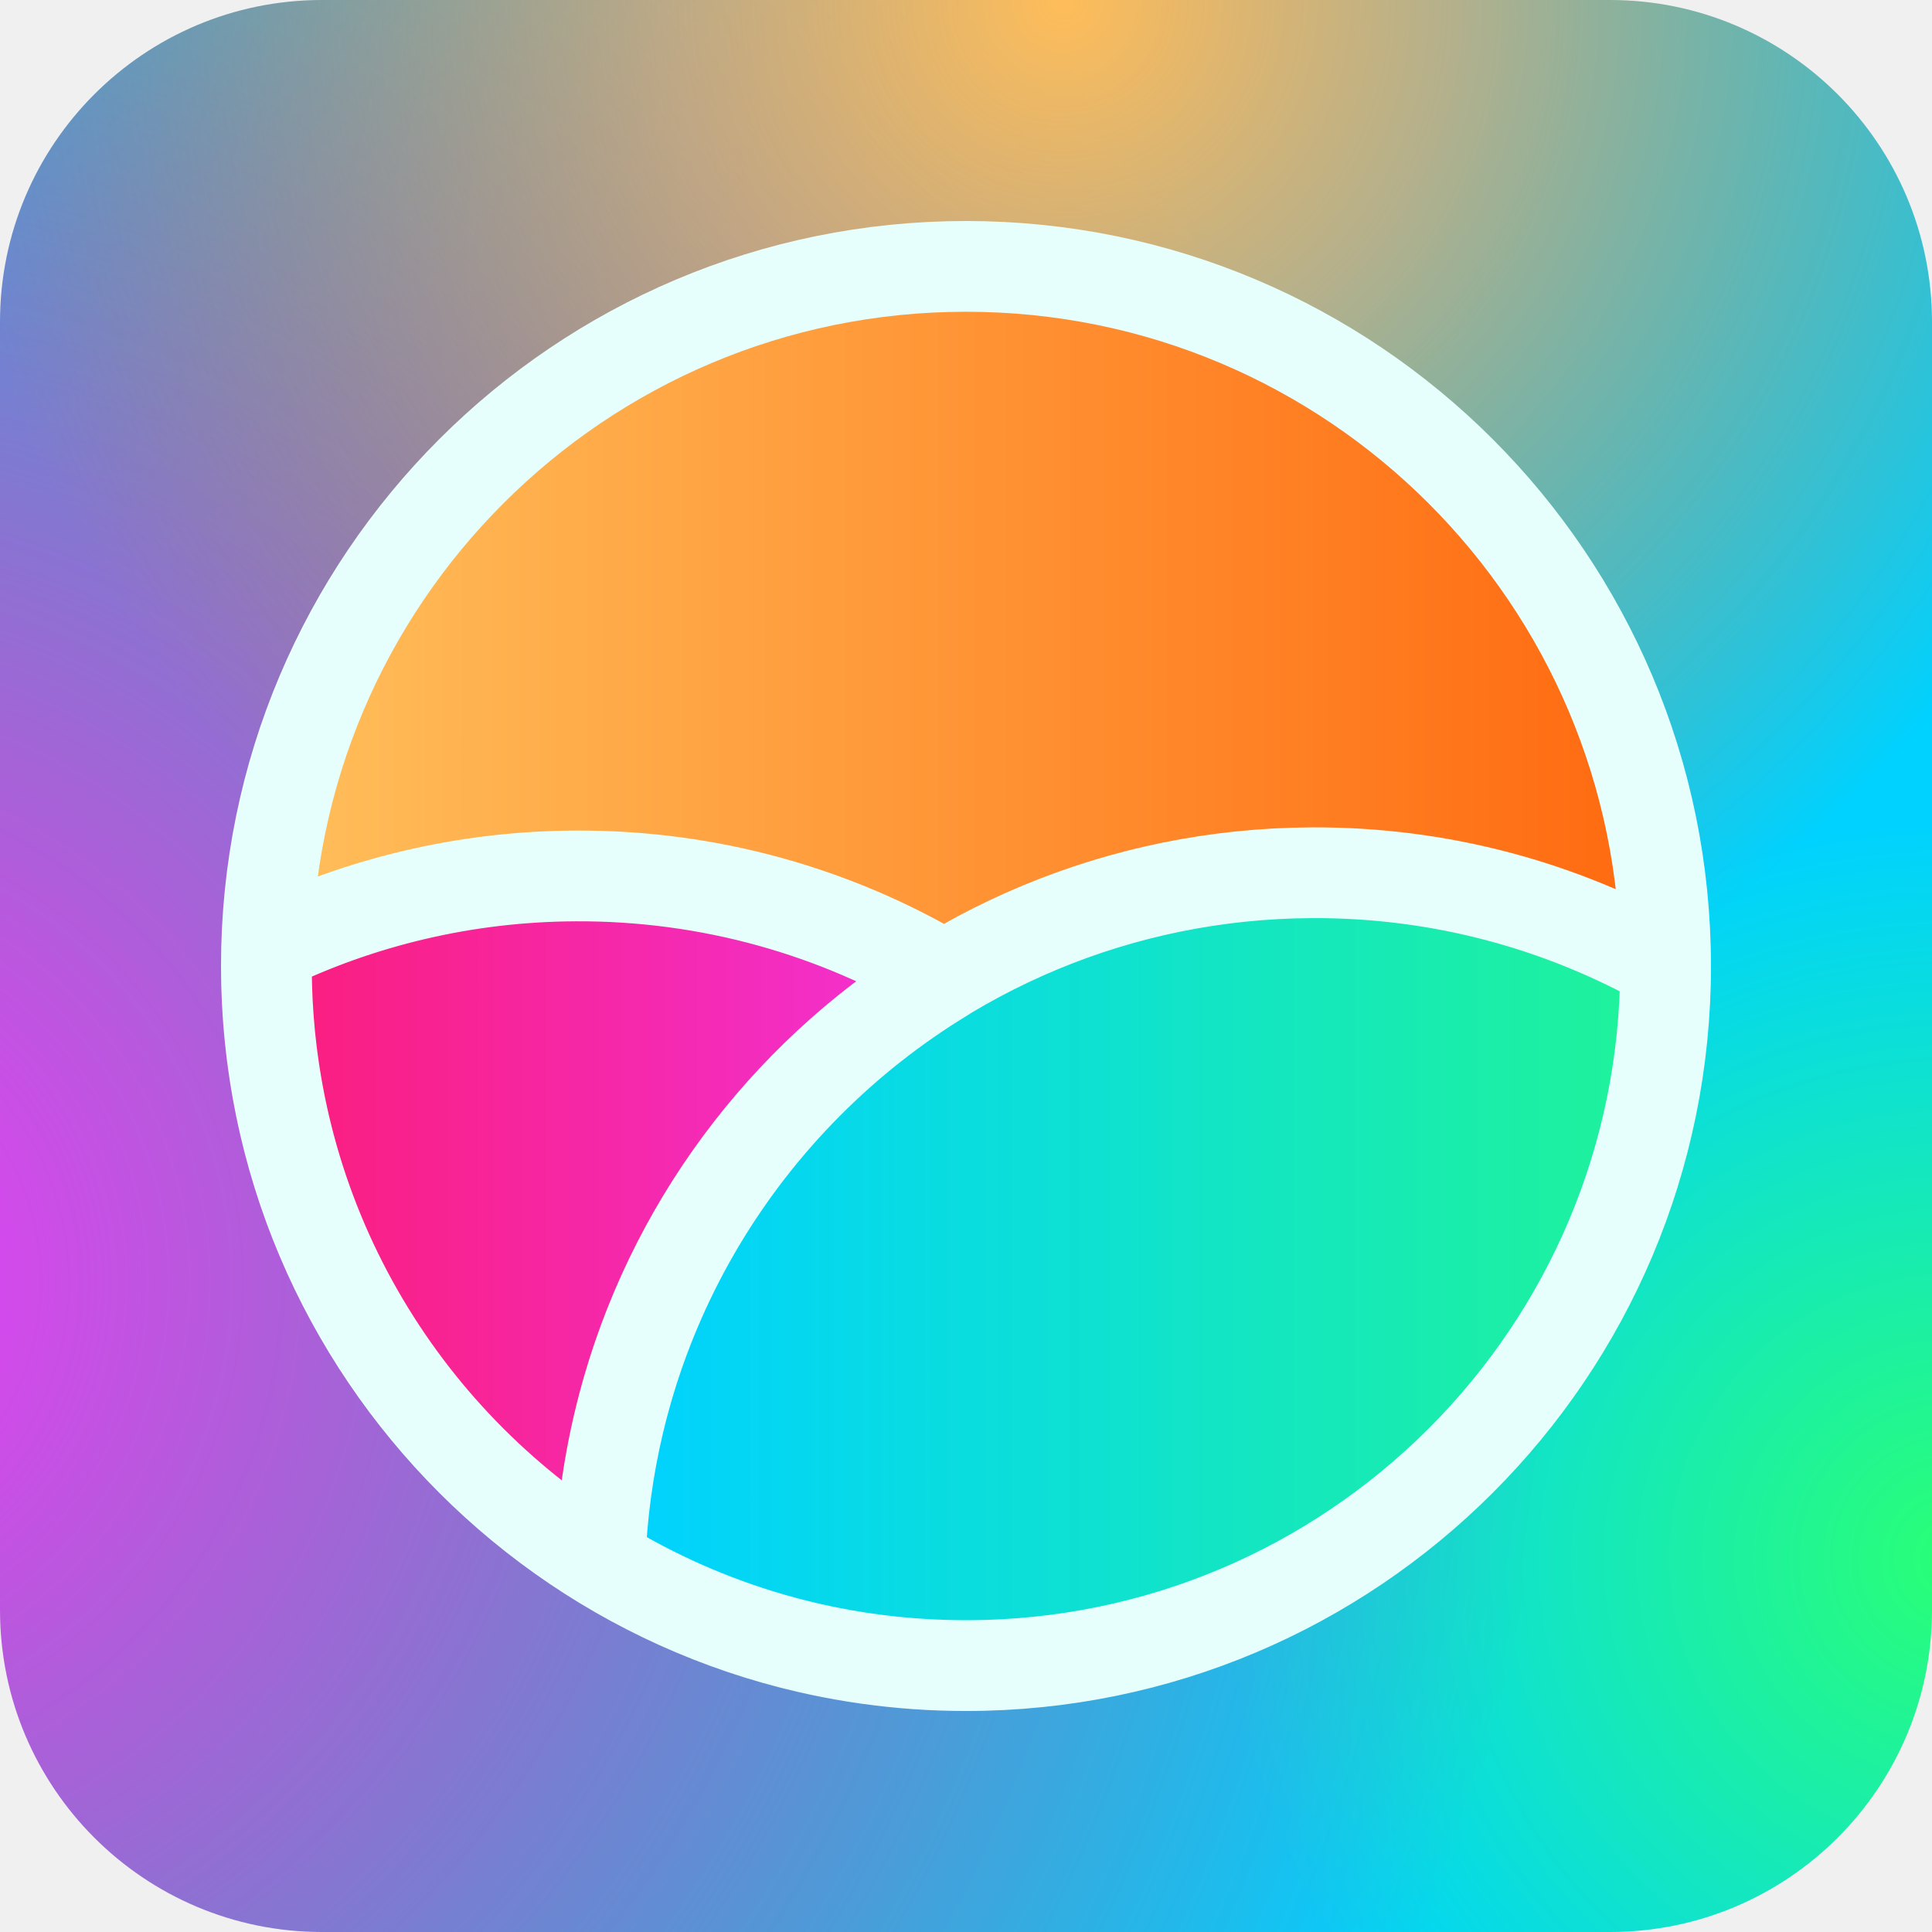
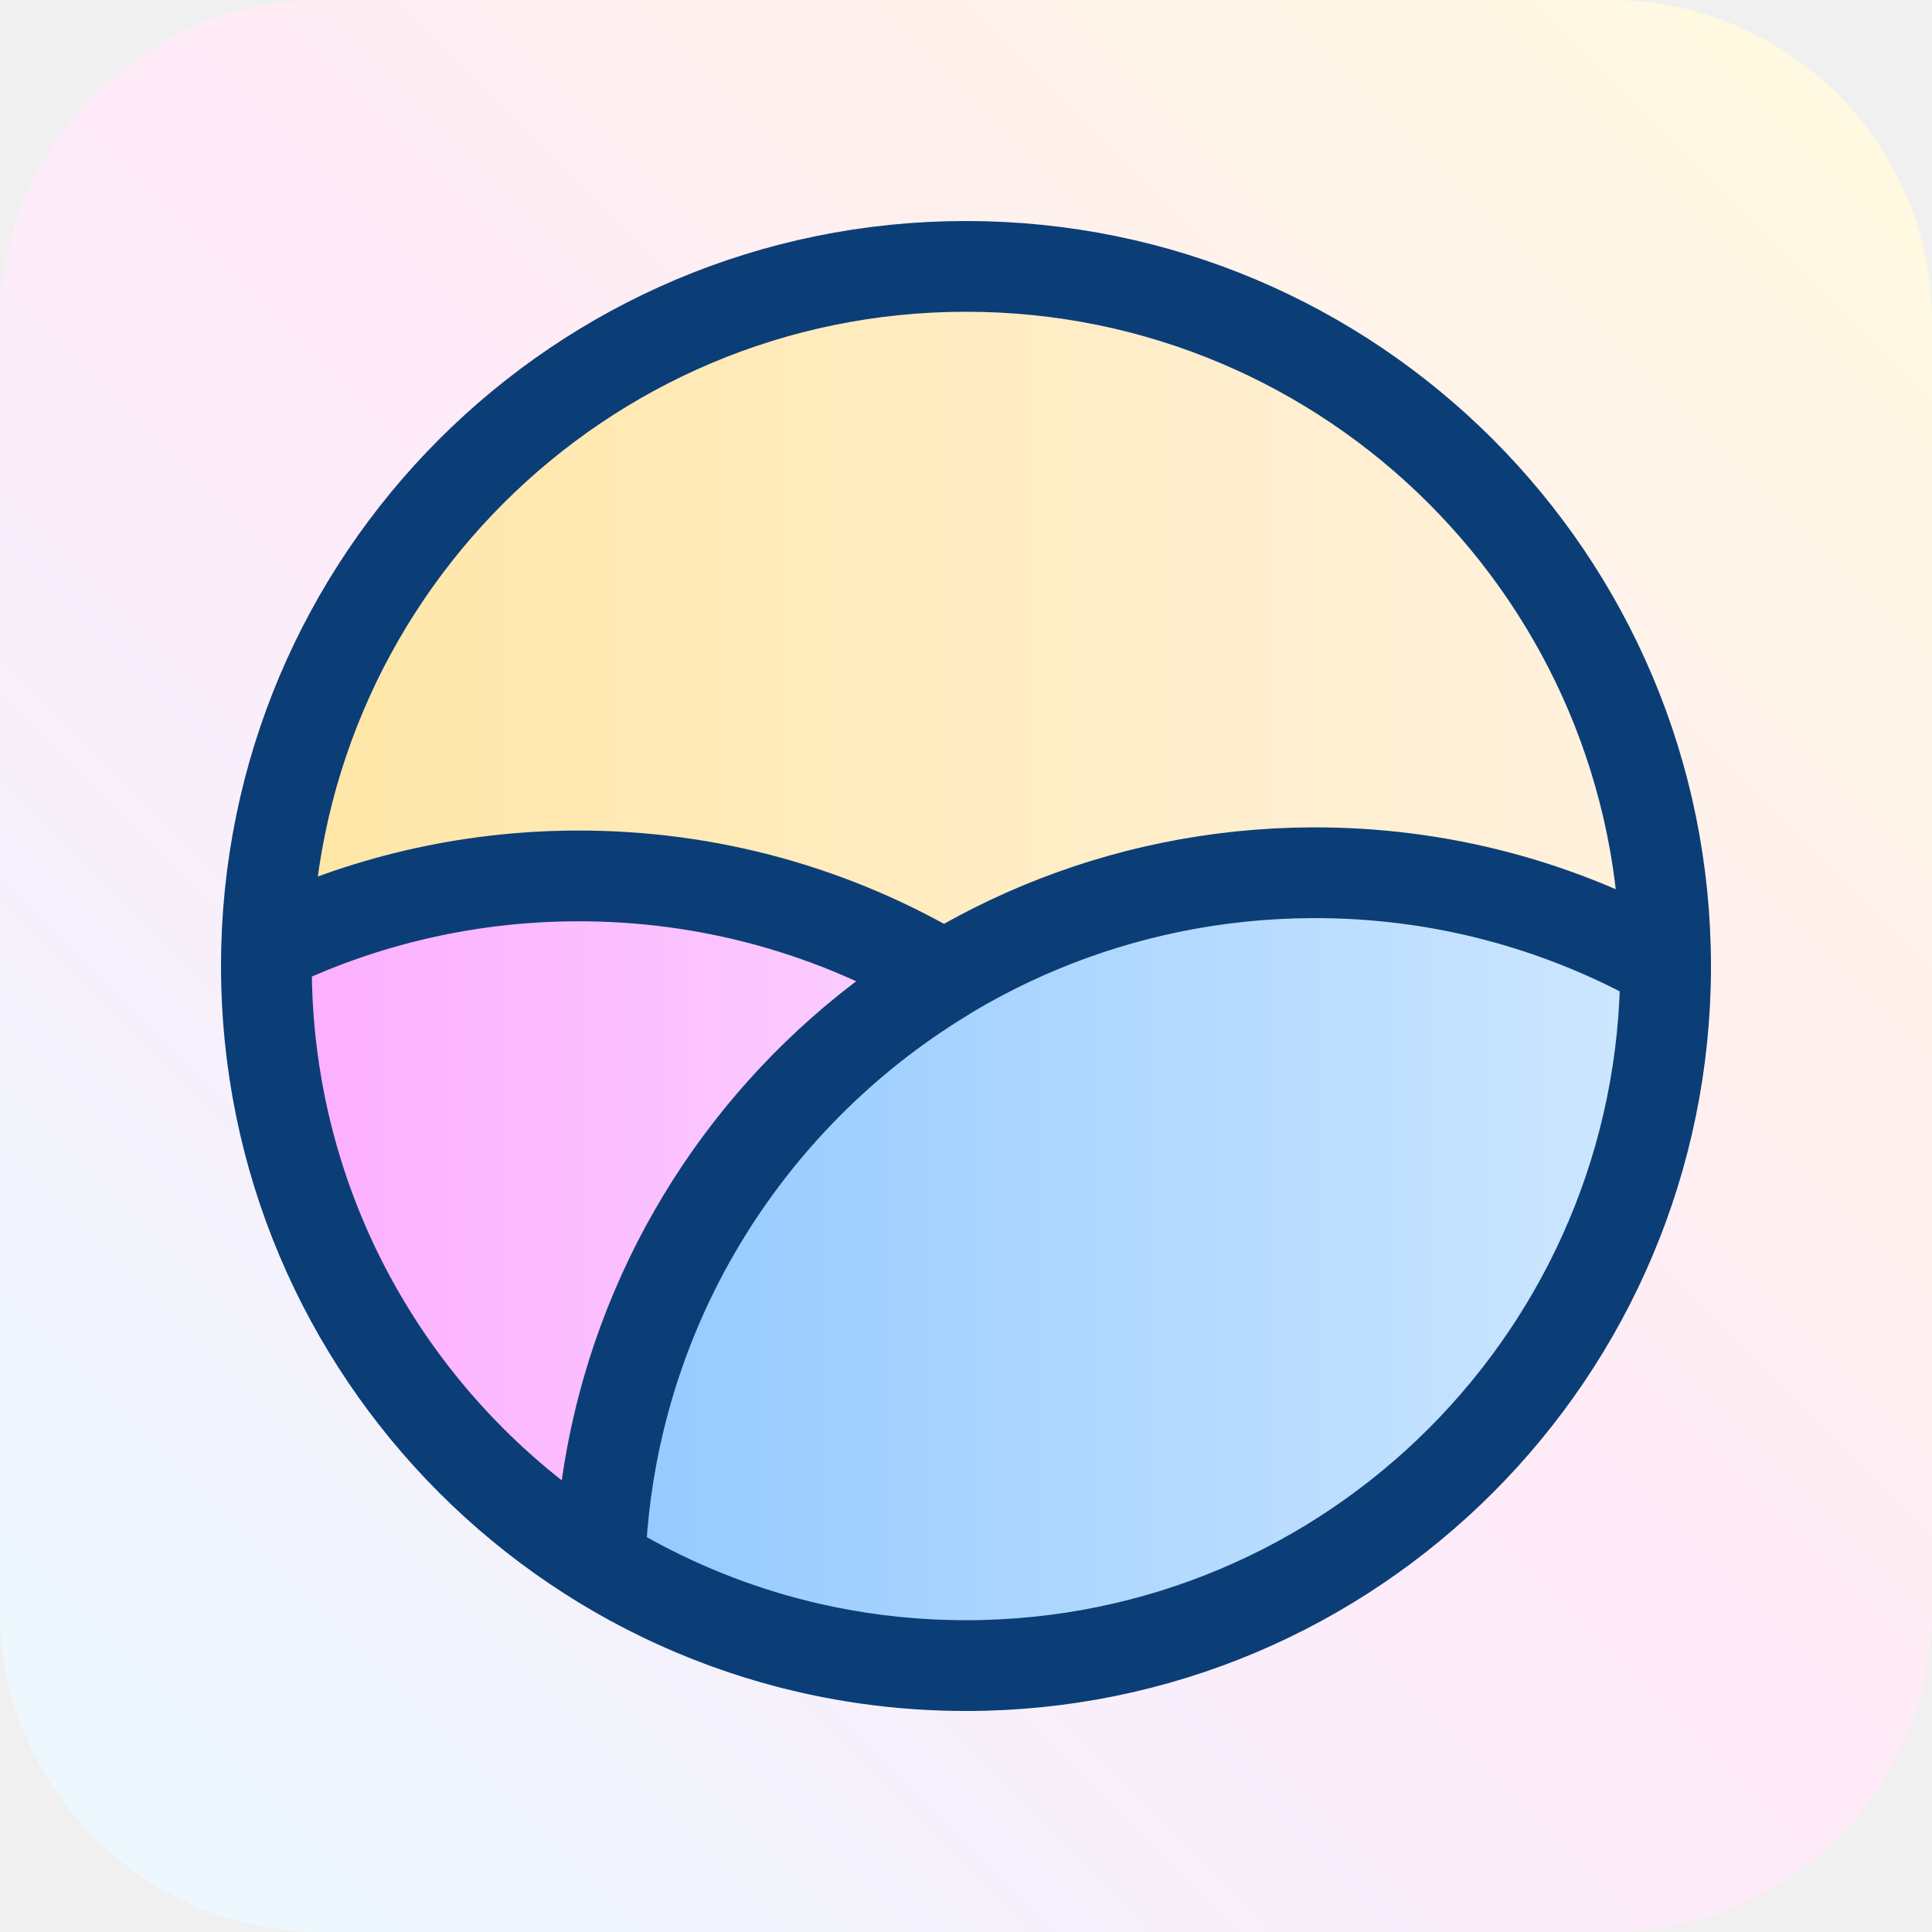
<svg xmlns="http://www.w3.org/2000/svg" width="1320" height="1320" fill="none">
  <g clip-path="url(#a)">
    <mask id="b" width="1320" height="1320" x="0" y="0" maskUnits="userSpaceOnUse" style="mask-type:luminance">
      <rect width="1320" height="1320" fill="#fff" rx="220" />
    </mask>
    <g mask="url(#b)">
      <path fill="url(#c)" d="M0 0h1320v1320H0z" />
-       <path fill="url(#d)" d="M0 0h1320v1320H0z" />
-       <path fill="url(#e)" d="M0 0h1320v1320H0z" />
    </g>
-     <path fill="url(#f)" d="M182 660c0-263.992 214.008-478 478-478s478 214.008 478 478-214.008 478-478 478-478-214.008-478-478" />
-     <path fill="url(#g)" d="M896.412 597.005C633.086 598.152 419.392 806.997 410 1067.47c72.747 44.69 158.382 70.53 250.056 70.53C924.018 1138 1138 924.279 1138 660.639c0-.354-.03-.702-.03-1.057-71.38-40.129-153.789-62.959-241.558-62.577" />
-     <path fill="url(#h)" d="M392.75 599.005c-75.441.33-146.797 17.848-210.427 48.791-.112 4.25-.323 8.485-.323 12.763 0 172.323 90.962 323.312 227.32 407.441 6.096-169.739 98.522-317.516 234.68-400.412-73.504-43.898-159.46-68.984-251.25-68.583" />
-     <path stroke="#E6FFFD" stroke-linecap="round" stroke-linejoin="round" stroke-miterlimit="10" stroke-width="62" d="M409.921 1067.37c-136.711-84.116-227.91-235.076-227.91-407.366 0-4.278.212-8.511.323-12.762 63.796-30.936 135.338-48.451 210.974-48.782 92.03-.401 178.209 24.682 251.905 68.571C508.7 749.912 416.034 897.66 409.921 1067.37m0 0c9.395-260.816 223.11-469.936 486.461-471.085 87.778-.382 170.198 22.477 241.578 62.66.01.355.04.704.04 1.059C1138 923.991 923.991 1138 660.004 1138c-91.684 0-177.327-25.88-250.083-70.63M182 659.992C182 396.005 396.005 182 659.992 182s477.988 214.005 477.988 477.992-213.999 477.988-477.988 477.988S182 923.981 182 659.992" />
+     <path fill="url(#d)" d="M182 660c0-263.992 214.008-478 478-478s478 214.008 478 478-214.008 478-478 478-478-214.008-478-478" />
+     <path fill="url(#e)" d="M896.412 597.005C633.086 598.152 419.392 806.997 410 1067.47c72.747 44.69 158.382 70.53 250.056 70.53C924.018 1138 1138 924.279 1138 660.639c0-.354-.03-.702-.03-1.057-71.38-40.129-153.789-62.959-241.558-62.577" />
+     <path fill="url(#f)" d="M392.75 599.005c-75.441.33-146.797 17.848-210.427 48.791-.112 4.25-.323 8.485-.323 12.763 0 172.323 90.962 323.312 227.32 407.441 6.096-169.739 98.522-317.516 234.68-400.412-73.504-43.898-159.46-68.984-251.25-68.583" />
+     <path stroke="#0B3E76" stroke-linecap="round" stroke-linejoin="round" stroke-miterlimit="10" stroke-width="62" d="M409.921 1067.37c-136.711-84.116-227.91-235.076-227.91-407.366 0-4.278.212-8.511.323-12.762 63.796-30.936 135.338-48.451 210.974-48.782 92.03-.401 178.209 24.682 251.905 68.571C508.7 749.912 416.034 897.66 409.921 1067.37m0 0c9.395-260.816 223.11-469.936 486.461-471.085 87.778-.382 170.198 22.477 241.578 62.66.01.355.04.704.04 1.059C1138 923.991 923.991 1138 660.004 1138c-91.684 0-177.327-25.88-250.083-70.63M182 659.992C182 396.005 396.005 182 659.992 182s477.988 214.005 477.988 477.992-213.999 477.988-477.988 477.988S182 923.981 182 659.992" />
  </g>
  <defs>
-     <radialGradient id="c" cx="0" cy="0" r="1" gradientTransform="translate(1320.04 1056.04)scale(1690.43)" gradientUnits="userSpaceOnUse">
-       <stop stop-color="#2AFF75" />
-       <stop offset=".29" stop-color="#00D2FF" />
-     </radialGradient>
-     <radialGradient id="d" cx="0" cy="0" r="1" gradientTransform="translate(-131.96 871.24)scale(1693.31)" gradientUnits="userSpaceOnUse">
-       <stop stop-color="#EE3CFF" />
-       <stop offset=".7" stop-color="#FF1148" stop-opacity="0" />
-     </radialGradient>
-     <radialGradient id="e" cx="0" cy="0" r="1" gradientTransform="translate(726.04 .04)scale(1506.48)" gradientUnits="userSpaceOnUse">
-       <stop stop-color="#FFBD59" />
-       <stop offset=".18" stop-color="#FFA25C" stop-opacity=".7" />
-       <stop offset=".51" stop-color="#FF6B11" stop-opacity="0" />
-     </radialGradient>
-     <linearGradient id="f" x1="209" x2="1111" y1="660" y2="660" gradientUnits="userSpaceOnUse">
-       <stop stop-color="#FFBD59" />
-       <stop offset="1" stop-color="#FF6B11" />
+     <linearGradient id="c" x1="1320" x2="0" y1="0" y2="1320" gradientUnits="userSpaceOnUse">
+       <stop stop-color="#FFFBDE" />
+       <stop offset=".5" stop-color="#FFEAF9" />
+       <stop offset="1" stop-color="#EAFAFF" />
    </linearGradient>
-     <linearGradient id="g" x1="433.3" x2="1376.5" y1="1096.5" y2="1096.5" gradientUnits="userSpaceOnUse">
-       <stop stop-color="#00D2FF" />
-       <stop offset="1" stop-color="#2AFF75" />
+     <linearGradient id="d" x1="209" x2="1111" y1="660" y2="660" gradientUnits="userSpaceOnUse">
+       <stop stop-color="#FFE7A7" />
+       <stop offset="1" stop-color="#FFF1DD" />
    </linearGradient>
-     <linearGradient id="h" x1="-83.2" x2="860" y1="1099" y2="1099" gradientUnits="userSpaceOnUse">
-       <stop stop-color="#FF1148" />
-       <stop offset="1" stop-color="#EE3CFF" />
+     <linearGradient id="e" x1="433.3" x2="1376.5" y1="1096.5" y2="1096.5" gradientUnits="userSpaceOnUse">
+       <stop stop-color="#95CAFF" />
+       <stop offset="1" stop-color="#E2F1FF" />
+     </linearGradient>
+     <linearGradient id="f" x1="-83.2" x2="860" y1="1099" y2="1099" gradientUnits="userSpaceOnUse">
+       <stop offset=".013" stop-color="#FD9BFF" />
+       <stop offset="1" stop-color="#FADFFF" />
    </linearGradient>
    <clipPath id="a">
      <path fill="#fff" d="M0 0h1320v1320H0z" />
    </clipPath>
  </defs>
</svg>
